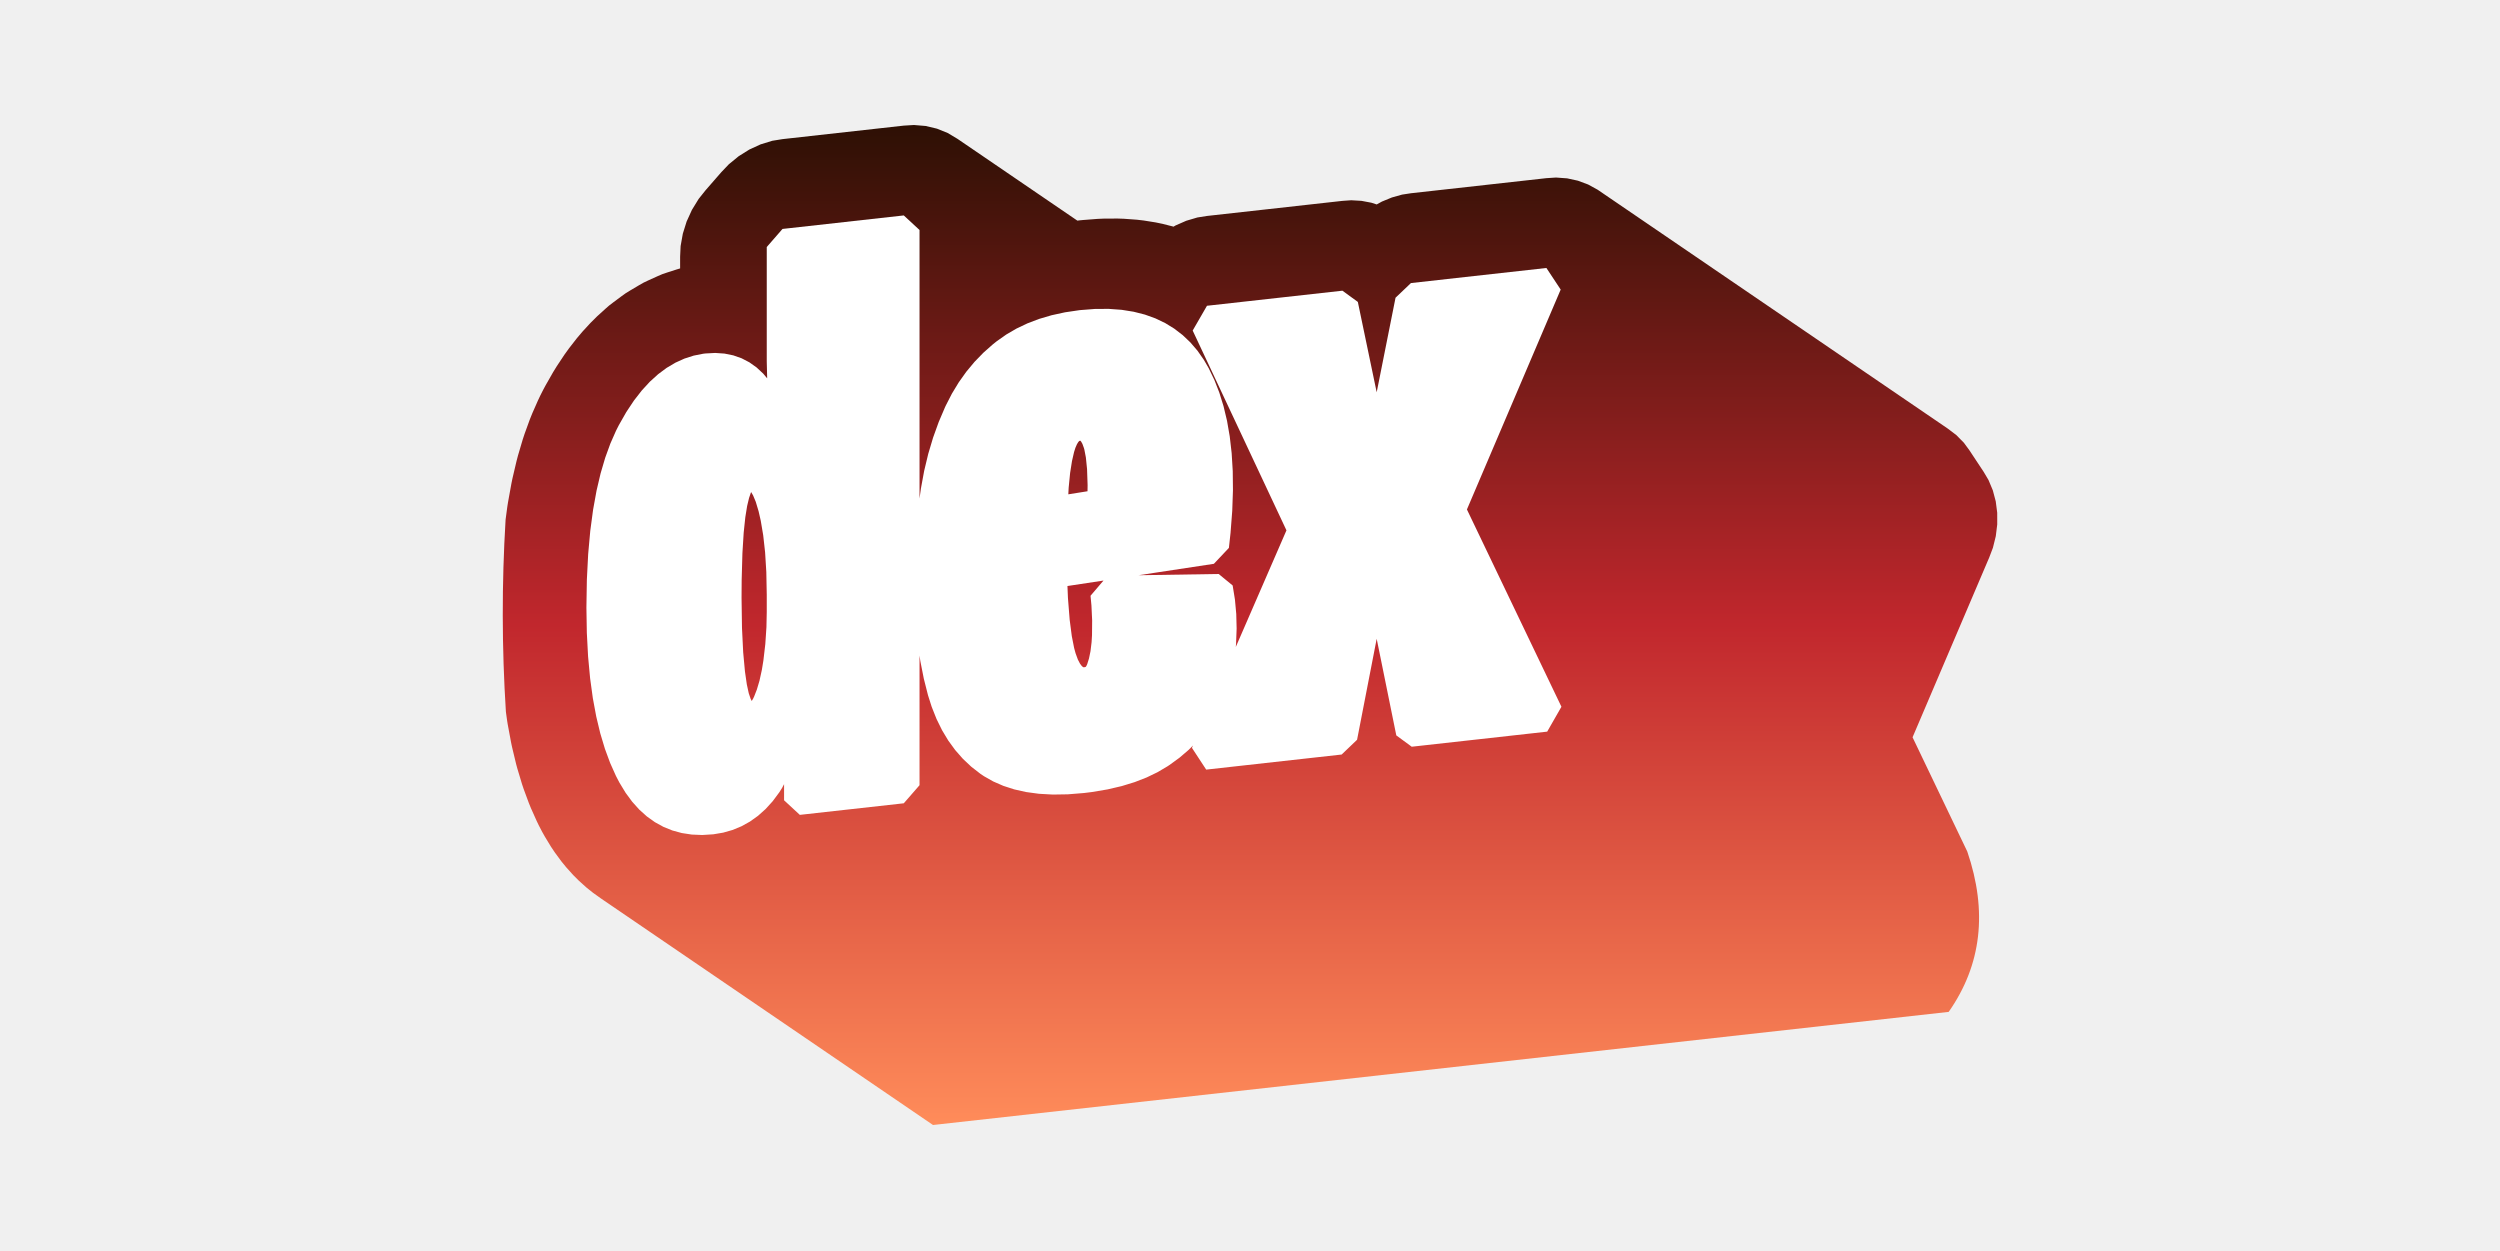
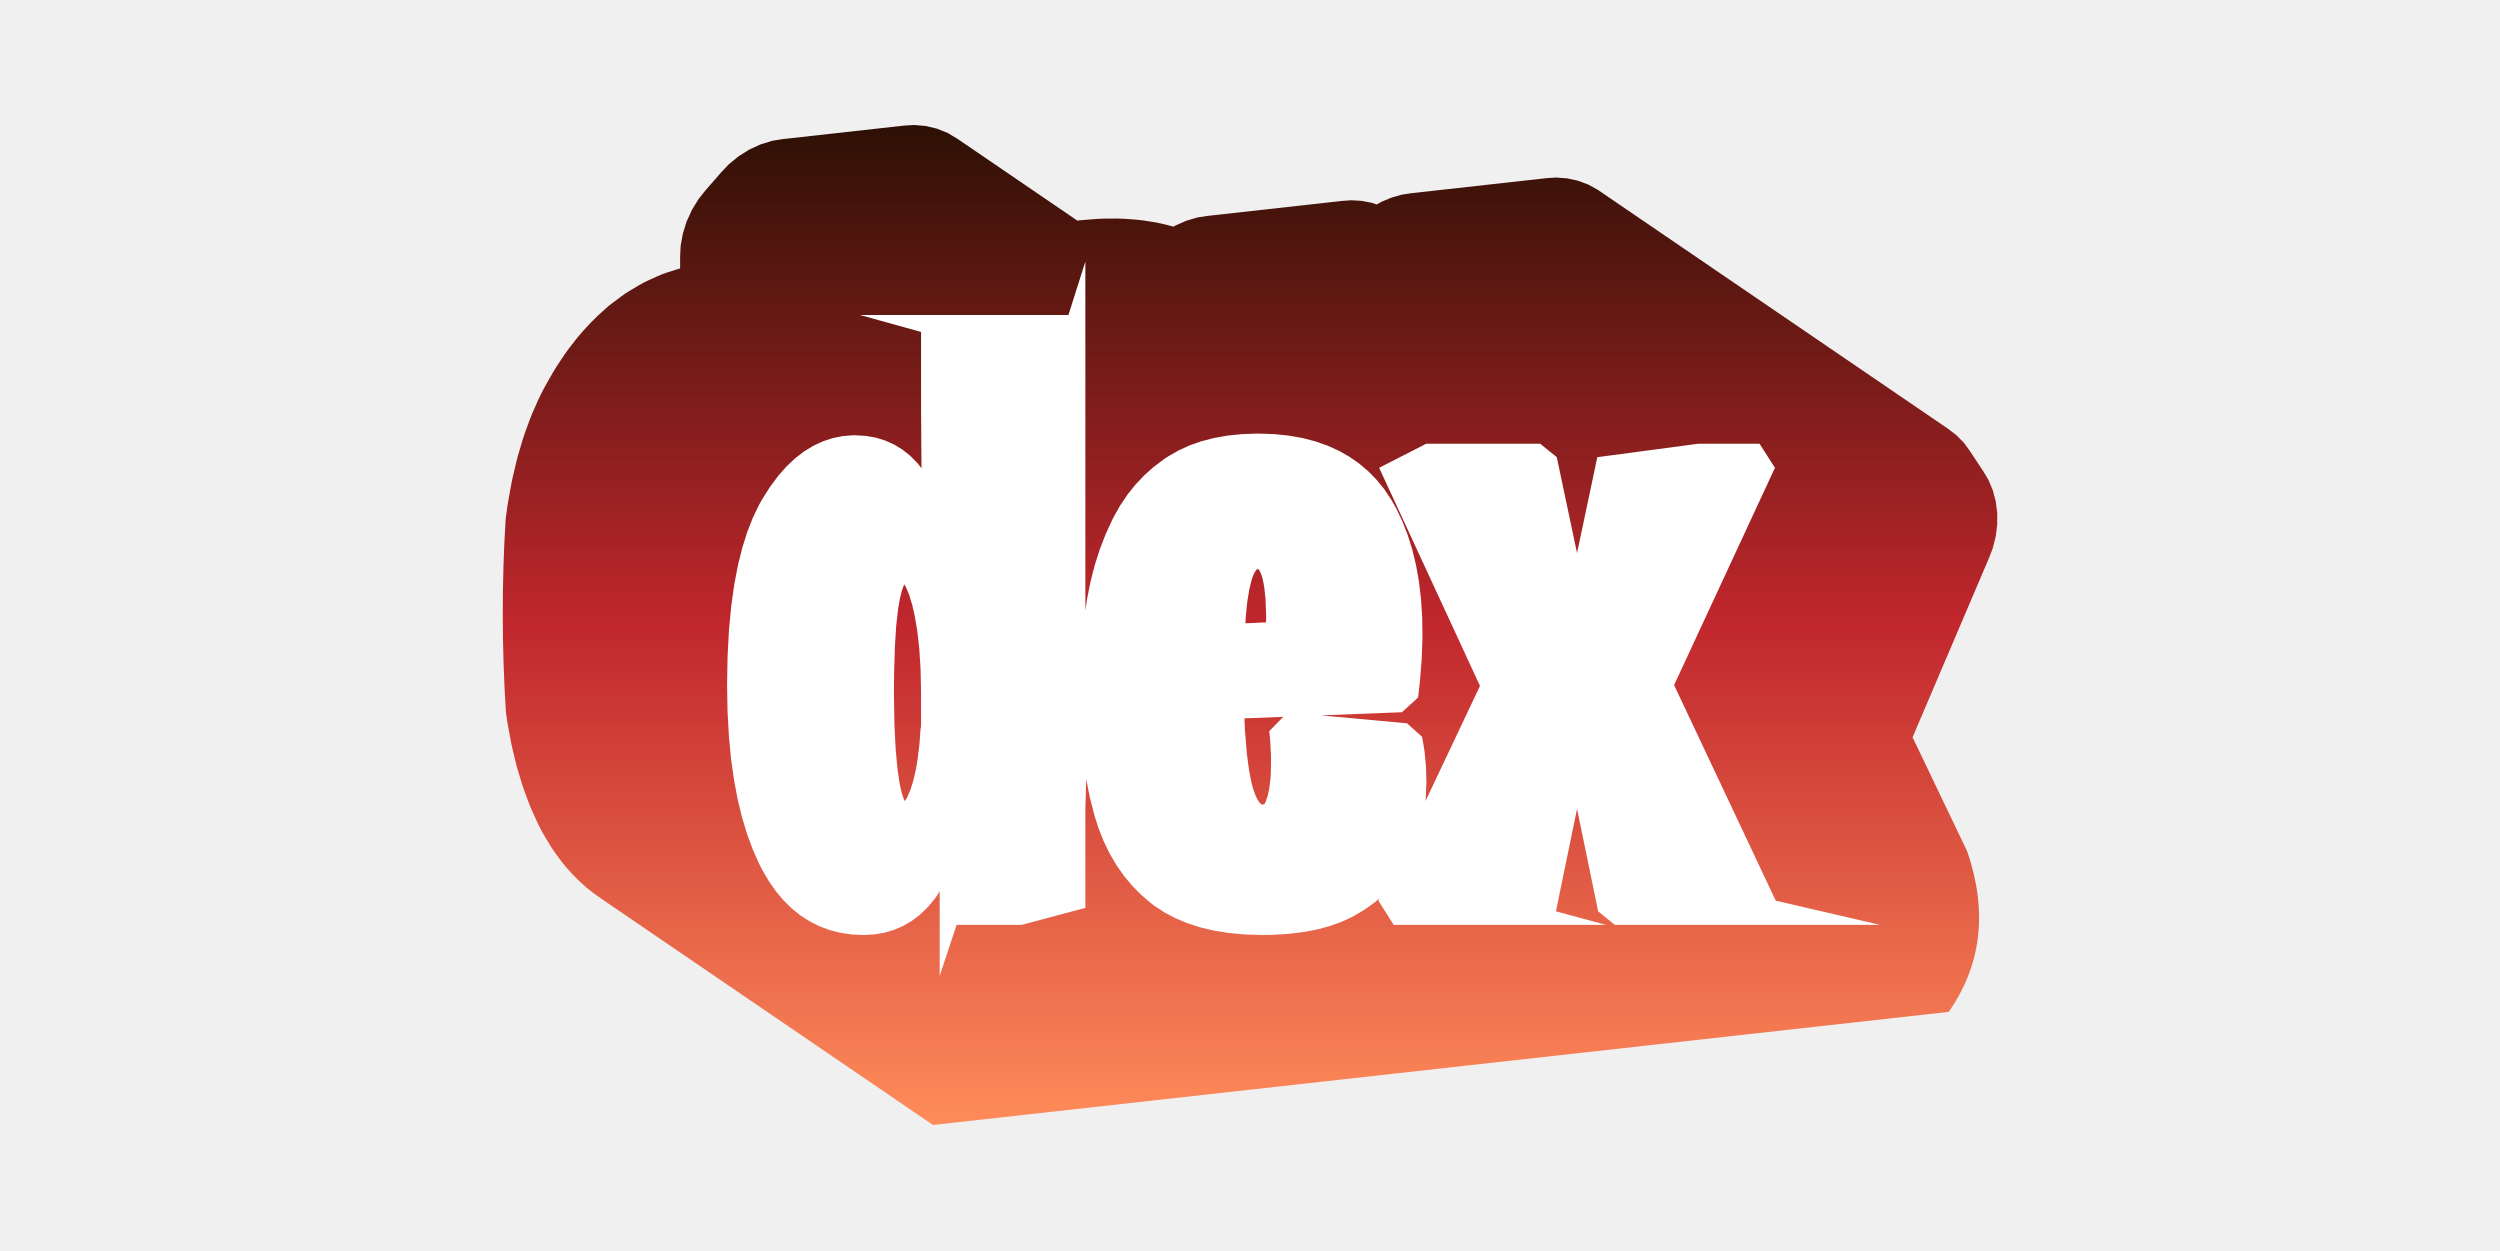
<svg xmlns="http://www.w3.org/2000/svg" version="1.1" width="423.333mm" height="211.667mm" viewBox="0 0 423.333 211.667">
  <path d="M85.613 87.992Q84.632 104.259 85.664 120.52L85.859 121.945L85.971 122.644L86.549 125.757L86.707 126.502L87.392 129.358L87.605 130.146L88.391 132.763L88.668 133.591L89.553 135.984L89.904 136.845L90.882 139.031L91.229 139.748L91.811 140.866L92.239 141.628L93.289 143.361L93.946 144.342L95.071 145.869L95.869 146.849L97.07 148.183L98.019 149.131L99.298 150.281L100.398 151.163L101.756 152.133L102.36 152.548L157.989 190.5L329.977 171.347Q338.326 159.426 333.126 144.193L323.859 124.848L336.847 94.39L337.466 92.759L337.954 90.791L338.198 88.8L338.195 86.822L337.944 84.887L337.45 83.031L336.72 81.283L335.907 79.91L333.487 76.25L332.55 74.973L331.256 73.661L329.792 72.554L270.526 32.121L268.915 31.239L267.184 30.595L265.364 30.201L263.484 30.063L261.857 30.169L238.92 32.723L237.426 32.952L235.697 33.437L234.014 34.128L233.119 34.62L232.224 34.327L230.541 34.011L228.812 33.911L227.318 34.015L204.381 36.569L202.755 36.826L200.876 37.382L199.057 38.18L198.723 38.379L196.854 37.903L195.679 37.661L193.64 37.335L192.504 37.204L190.322 37.044L189.242 37.007L186.906 37.02L185.892 37.062L183.389 37.256L182.889 37.304L182.765 37.318L182.435 37.361L162.137 23.512L160.469 22.518L158.661 21.787L156.746 21.333L154.762 21.167L153.04 21.272L132.504 23.559L130.782 23.837L128.798 24.446L126.883 25.325L125.075 26.459L123.407 27.826L122.131 29.169L119.464 32.231L118.306 33.683L117.167 35.539L116.268 37.513L115.625 39.57L115.251 41.669L115.168 43.463V45.451L114.547 45.638L112.982 46.141L112.138 46.43L111.311 46.787L109.784 47.478L108.977 47.861L108.195 48.306L106.709 49.187L105.965 49.645L105.25 50.158L103.806 51.232L103.141 51.741L102.509 52.298L101.106 53.57L99.987 54.682L98.624 56.164L97.681 57.277L96.354 58.982L95.576 60.063L94.284 62.009L93.652 63.035L92.392 65.246L91.981 66.009L91.5 66.958L91.098 67.806L90.141 69.974L89.703 71.062L88.832 73.461L88.5 74.47L87.717 77.123L87.472 78.049L86.784 80.98L86.609 81.822L86.023 85.058L85.903 85.821z" fill="url(#d0)" />
-   <path d="M99.299 102.882L99.37 107.152L99.581 111.152L99.923 114.835L100.386 118.223L100.964 121.335L101.649 124.191L102.435 126.807L103.32 129.201L104.298 131.387L104.88 132.505L105.93 134.237L107.055 135.765L108.256 137.099L109.535 138.248L110.893 139.218L112.332 140.01L113.851 140.626L115.453 141.063L117.138 141.32L118.909 141.393L120.769 141.277L120.804 141.273L122.461 140.993L124.045 140.541L125.557 139.915L126.997 139.116L128.36 138.142L129.644 136.994L130.847 135.668L131.967 134.159L132.43 133.427L132.77 132.785V135.516L135.437 137.984L153.04 136.024L155.707 132.962V111.008L155.842 111.934L156.434 114.934L157.143 117.731L157.765 119.685L158.584 121.745L159.521 123.648L160.576 125.404L161.75 127.015L163.043 128.486L164.456 129.819L165.991 131.015L166.623 131.44L168.191 132.327L169.898 133.072L171.751 133.671L173.758 134.12L175.93 134.414L178.281 134.546L180.824 134.505L183.578 134.282L184.942 134.111L187.563 133.668L189.96 133.107L192.153 132.433L194.161 131.651L195.999 130.764L197.678 129.772L198.009 129.554L199.723 128.308L201.28 126.977L202.012 126.24L201.837 126.641L204.248 130.321L227.185 127.767L229.797 125.268L233.119 108.17L236.441 124.528L239.053 126.445L261.99 123.891L264.402 119.678L248.399 86.269L264.276 49.036L261.857 45.377L238.92 47.931L236.31 50.415L233.119 66.426L229.927 51.126L227.318 49.223L204.381 51.777L201.96 55.973L217.839 89.806L209.26 109.555L209.304 109.006L209.403 106.458L209.34 103.967L209.116 101.529L208.73 99.14L206.36 97.193L192.789 97.407L205.552 95.472L208.094 92.776L208.373 90.217L208.66 86.491L208.78 83.011L208.744 79.762L208.56 76.729L208.235 73.897L207.776 71.255L207.188 68.79L206.475 66.491L205.638 64.35L204.681 62.36L203.854 60.932L202.769 59.382L201.573 57.987L200.265 56.743L198.843 55.65L197.306 54.706L195.651 53.913L193.875 53.272L191.971 52.788L189.932 52.462L187.75 52.303L185.414 52.315L182.911 52.509L182.787 52.523L180.349 52.883L178.077 53.378L175.958 54.003L173.98 54.756L172.135 55.633L170.414 56.634L168.813 57.759L168.136 58.297L166.521 59.726L165.02 61.274L163.63 62.943L162.353 64.737L161.187 66.66L160.134 68.717L160.022 68.959L158.949 71.474L158.003 74.1L157.184 76.844L156.496 79.711L155.944 82.709L155.707 84.419V38.948L153.04 36.48L132.504 38.767L129.837 41.829V61.185L129.907 64.066L129.238 63.268L128.112 62.218L126.893 61.353L125.581 60.671L124.177 60.177L122.685 59.874L121.105 59.765L119.435 59.855L119.064 59.901L117.463 60.218L115.898 60.721L114.372 61.412L112.885 62.293L111.441 63.367L110.038 64.639L108.675 66.121L107.349 67.825L106.056 69.771L104.796 71.982L104.315 72.931L103.358 75.099L102.486 77.498L101.703 80.151L101.015 83.082L100.429 86.317L99.953 89.885L99.598 93.814L99.376 98.136zM125.569 101.201L125.589 98.201L125.716 93.678L125.932 90.187L126.208 87.573L126.512 85.699L126.516 85.676L126.841 84.32L127.147 83.419L127.193 83.322L127.528 83.898L127.975 84.973L128.455 86.572L128.823 88.186L129.237 90.643L129.557 93.526L129.763 96.872L129.837 100.726V103.629L129.783 106.196L129.592 109.064L129.266 111.854L129.009 113.43L128.605 115.27L128.163 116.759L127.705 117.934L127.55 118.262L127.292 118.704L127.111 118.349L126.787 117.385L126.462 115.896L126.145 113.701L125.846 110.463L125.644 106.338zM180.755 99.232L186.86 98.306L184.662 100.882L184.818 102.536L184.937 105.05L184.914 107.549L184.844 108.727L184.658 110.271L184.403 111.498L184.108 112.444L184.022 112.646L183.905 112.853L183.854 112.915L183.841 112.925L183.784 112.949L183.578 112.991L183.501 112.993L183.453 112.982L183.362 112.933L183.173 112.767L182.884 112.383L182.521 111.69L182.127 110.611L181.882 109.708L181.49 107.714L181.131 104.942L180.838 101.258zM180.902 83.704L180.958 82.607L181.206 80.093L181.52 78.095L181.872 76.555L182.1 75.832L182.366 75.219L182.579 74.869L182.711 74.714L182.768 74.669L182.804 74.652L182.911 74.63L182.932 74.628L182.94 74.628L182.949 74.636L183.073 74.778L183.289 75.162L183.551 75.886L183.621 76.141L183.875 77.466L184.074 79.432L184.168 82.146L184.152 83.186z" fill="#fff" />
+   <path d="M123.12 116.016L123.196 120.454L123.424 124.627L123.791 128.488L124.29 132.056L124.911 135.351L125.647 138.393L126.493 141.198L127.444 143.784L128.497 146.164L129.122 147.392L130.252 149.31L131.462 151.024L132.754 152.547L134.129 153.887L135.589 155.05L137.137 156.038L138.771 156.853L140.494 157.491L142.306 157.952L144.21 158.232L146.211 158.327L146.249 158.327L148.031 158.228L149.735 157.942L151.361 157.467L152.909 156.804L154.376 155.952L155.757 154.909L157.05 153.673L158.255 152.236L158.753 151.531L159.119 150.904V165.242L161.988 156.606H173.023L183.788 153.737V136.998L183.933 131.939L184.569 135.12L185.333 138.103L186.002 140.202L186.882 142.433L187.89 144.516L189.025 146.459L190.287 148.266L191.678 149.942L193.197 151.488L194.849 152.906L195.529 153.42L197.215 154.521L199.051 155.491L201.043 156.327L203.202 157.024L205.538 157.58L208.066 157.988L210.802 158.24L213.764 158.327L215.231 158.307L218.049 158.15L220.628 157.845L222.987 157.399L225.146 156.821L227.122 156.113L228.929 155.278L229.284 155.089L231.128 153.994L232.803 152.793L233.59 152.113L233.402 152.51L235.995 156.606H271.919L263.473 154.315L267.046 136.962L270.619 154.315L273.428 156.606H318.343L300.692 152.514L283.48 116.007L300.556 79.217L297.954 75.141H287.572L270.478 77.416L267.046 93.657L263.614 77.416L260.807 75.141H241.503L233.534 79.213L250.612 116.146L241.385 135.643L241.433 135.077L241.539 132.446L241.471 129.854L241.23 127.299L240.815 124.776L238.266 122.483L223.67 121.137L237.397 120.604L240.131 118.101L240.432 115.478L240.74 111.646L240.869 108.05L240.83 104.676L240.632 101.508L240.283 98.533L239.79 95.739L239.157 93.113L238.39 90.646L237.49 88.329L236.461 86.153L235.571 84.576L234.404 82.843L233.118 81.258L231.711 79.817L230.182 78.518L228.529 77.361L226.749 76.347L224.838 75.478L222.79 74.755L220.598 74.182L218.251 73.764L215.739 73.507L213.047 73.419L212.913 73.42L210.291 73.511L207.847 73.762L205.568 74.166L203.441 74.718L201.456 75.415L199.606 76.255L197.883 77.237L197.155 77.716L195.419 79.012L193.804 80.445L192.31 82.016L190.935 83.729L189.682 85.589L188.55 87.602L188.429 87.84L187.275 90.325L186.257 92.94L185.376 95.691L184.637 98.586L184.042 101.633L183.788 103.379V44.29L180.92 53.34H145.63L155.964 56.209V69.192L156.039 79.285L155.32 78.379L154.109 77.161L152.798 76.122L151.386 75.263L149.877 74.588L148.272 74.101L146.573 73.806L144.777 73.706L144.378 73.711L142.656 73.855L140.973 74.196L139.331 74.737L137.732 75.479L136.179 76.426L134.67 77.584L133.204 78.963L131.778 80.579L130.388 82.448L129.032 84.595L128.514 85.525L127.485 87.663L126.548 90.051L125.706 92.713L124.966 95.674L124.335 98.962L123.824 102.608L123.442 106.643L123.203 111.101zM151.374 117.307L151.396 114.198L151.532 109.52L151.764 105.923L152.061 103.243L152.388 101.335L152.393 101.311L152.742 99.942L153.071 99.042L153.12 98.947L153.481 99.583L153.961 100.751L154.478 102.465L154.873 104.181L155.319 106.778L155.663 109.805L155.885 113.301L155.964 117.307V123.798L155.906 122.975L155.701 125.929L155.35 128.786L155.073 130.39L154.639 132.253L154.164 133.747L153.671 134.913L153.504 135.234L153.227 135.664L153.033 135.274L152.684 134.237L152.334 132.655L151.993 130.34L151.671 126.947L151.454 122.645zM210.728 121.64L217.294 121.385L214.93 123.803L215.098 125.537L215.225 128.159L215.2 130.749L215.125 131.963L214.925 133.543L214.651 134.786L214.333 135.733L214.242 135.934L214.116 136.134L214.06 136.193L214.046 136.202L213.985 136.22L213.764 136.239L213.68 136.232L213.629 136.216L213.531 136.154L213.329 135.96L213.017 135.529L212.627 134.768L212.203 133.603L211.939 132.638L211.518 130.524L211.132 127.607L210.817 123.752zM210.886 105.548L210.946 104.416L211.213 101.837L211.55 99.802L211.929 98.244L212.174 97.521L212.46 96.915L212.689 96.577L212.831 96.432L212.893 96.391L212.931 96.378L213.047 96.367L213.069 96.368L213.077 96.368L213.088 96.377L213.22 96.54L213.453 96.963L213.735 97.744L213.81 98.016L214.083 99.42L214.297 101.483L214.399 104.309L214.381 105.387z" fill="#fff" />
  <defs>
    <linearGradient id="d0" gradientUnits="userSpaceOnUse" x1="211.667" y1="21.167" x2="211.667" y2="190.5">
      <stop offset="0" stop-color="#2d1004" />
      <stop offset=".5" stop-color="#c1272d" />
      <stop offset="1" stop-color="#ff8c5a" />
    </linearGradient>
  </defs>
</svg>
